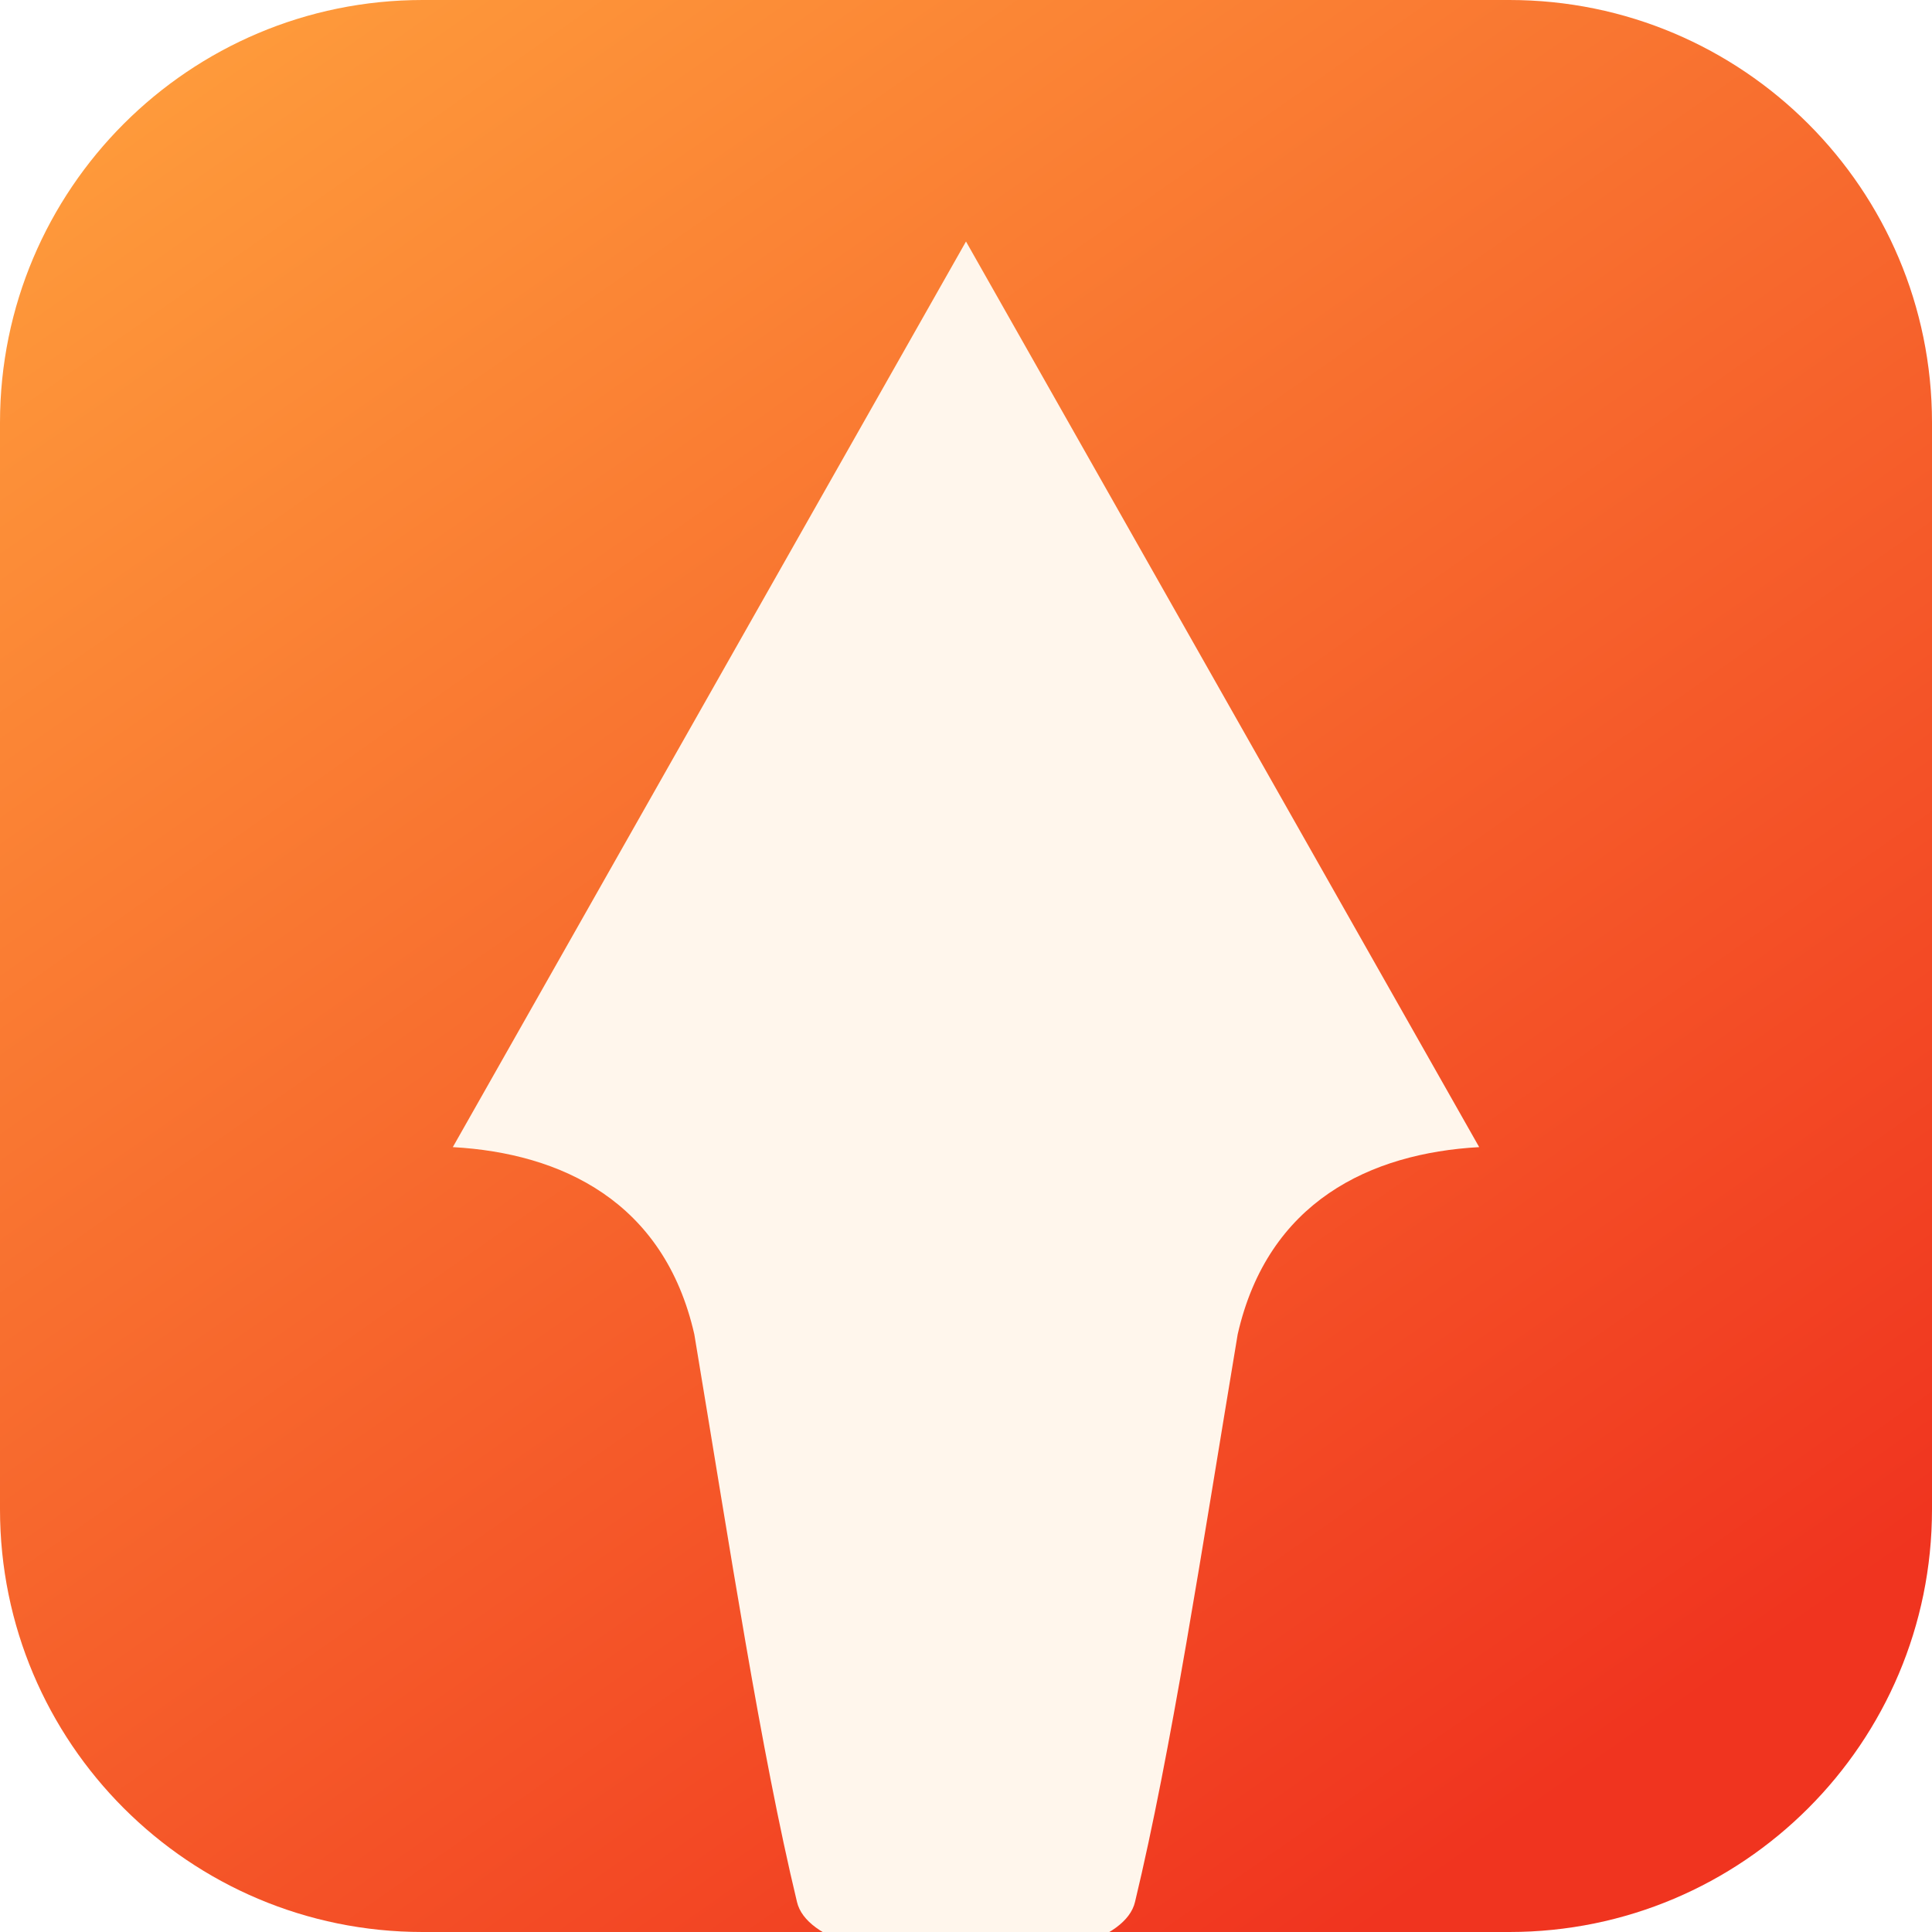
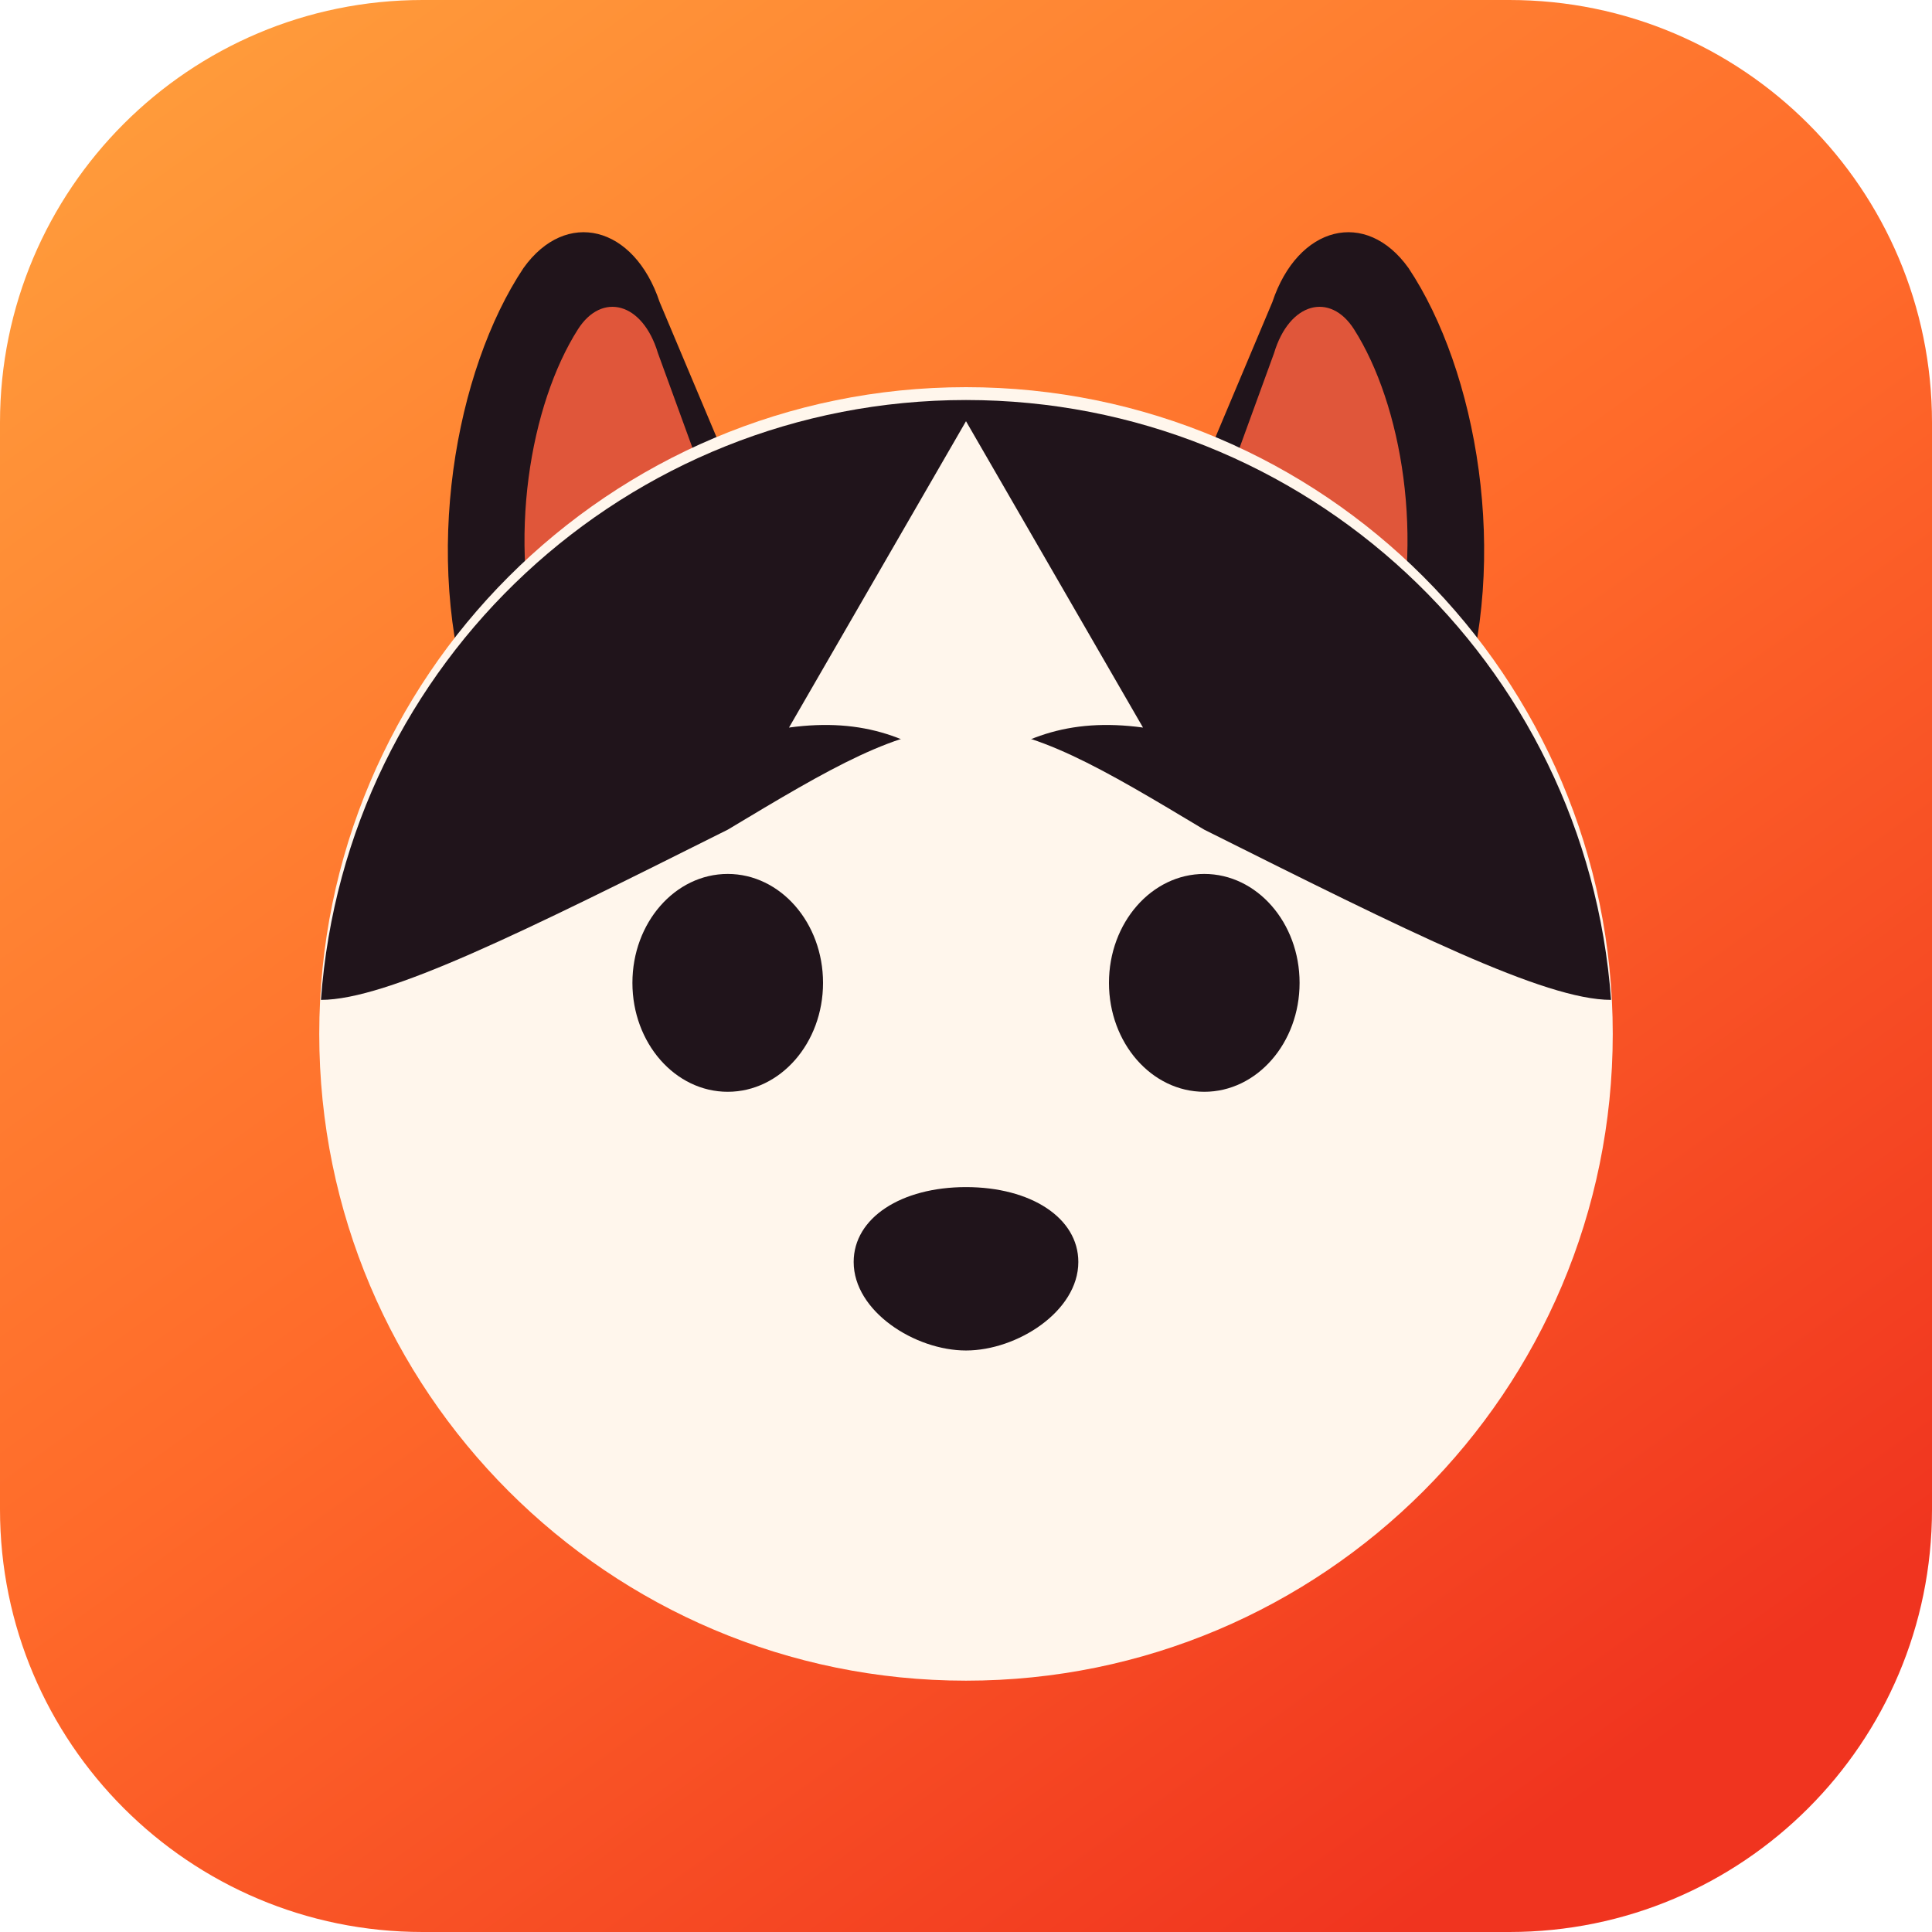
<svg xmlns="http://www.w3.org/2000/svg" viewBox="0 0 32 32" width="32" height="32" role="img" aria-label="FNM">
  <defs>
-     <linearGradient id="f" x1="0" y1="0" x2=".7" y2="1">
+     <linearGradient id="f" x1="0" y1="0" x2=".72" y2="1">
      <stop offset="0" stop-color="#FFA23D" />
+       <stop offset=".55" stop-color="#FF6A2A" />
      <stop offset="1" stop-color="#F0341F" />
    </linearGradient>
  </defs>
  <rect width="32" height="32" rx="7" fill="url(#f)" />
-   <path fill="#FFF6EC" d="M16 4 L24.5 19 C22.7 19.1 21 19.9 20.5 22.1 C19.9 25.7 19.4 29 18.8 31.5 C18.5 32.8 13.5 32.8 13.2 31.5 C12.6 29 12.1 25.7 11.5 22.1 C11 19.9 9.3 19.1 7.5 19 Z" />
+   <g transform="translate(16 17.125) scale(0.2819) translate(-60 -66)">
+     <g fill="#20141B">
+       <path d="M31 47 C28 38 30 27 34 21 C36.5 17.5 40.5 18.5 42 23 L50 42 C51.4 46 48.6 49.6 45 48.4 Z" />
+       <path d="M89 47 C92 38 90 27 86 21 C83.5 17.5 79.5 18.5 78 23 L70 42 C68.6 46 71.4 49.6 75 48.4 Z" />
+     </g>
+     <g fill="#E0563A">
+       <path d="M35 44 C33 37 34.4 29 37.2 24.6 C38.6 22.4 41 23 41.9 26 L47 40 Z" />
+       <path d="M85 44 C87 37 85.6 29 82.8 24.6 C81.4 22.4 79 23 78.1 26 L73 40 Z" />
+     </g>
+     <circle cx="60" cy="66" r="38" fill="#FFF6EC" />
+     <path fill="#20141B" d="M22.1 64 A38 38 0 0 1 97.9 64 C94 64 86 60 74 54 C68 50.4 64 48 60 48 C56 48 52 50.4 46 54 C34 60 26 64 22.1 64 Z" />
+     <path fill="#FFF6EC" d="M60 30 L70.4 48 C66 47.4 63 48.6 60 51 C57 48.6 54 47.4 49.6 48 Z" />
+     <g fill="#20141B">
+       <ellipse cx="46" cy="63" rx="5.6" ry="6.4" />
+       <ellipse cx="74" cy="63" rx="5.6" ry="6.4" />
+       <path d="M60 75 C63.8 75 66.6 76.8 66.6 79.4 C66.6 82.3 63 84.6 60 84.6 C57 84.6 53.4 82.3 53.4 79.4 C53.4 76.8 56.2 75 60 75 Z" />
+     </g>
+   </g>
</svg>
